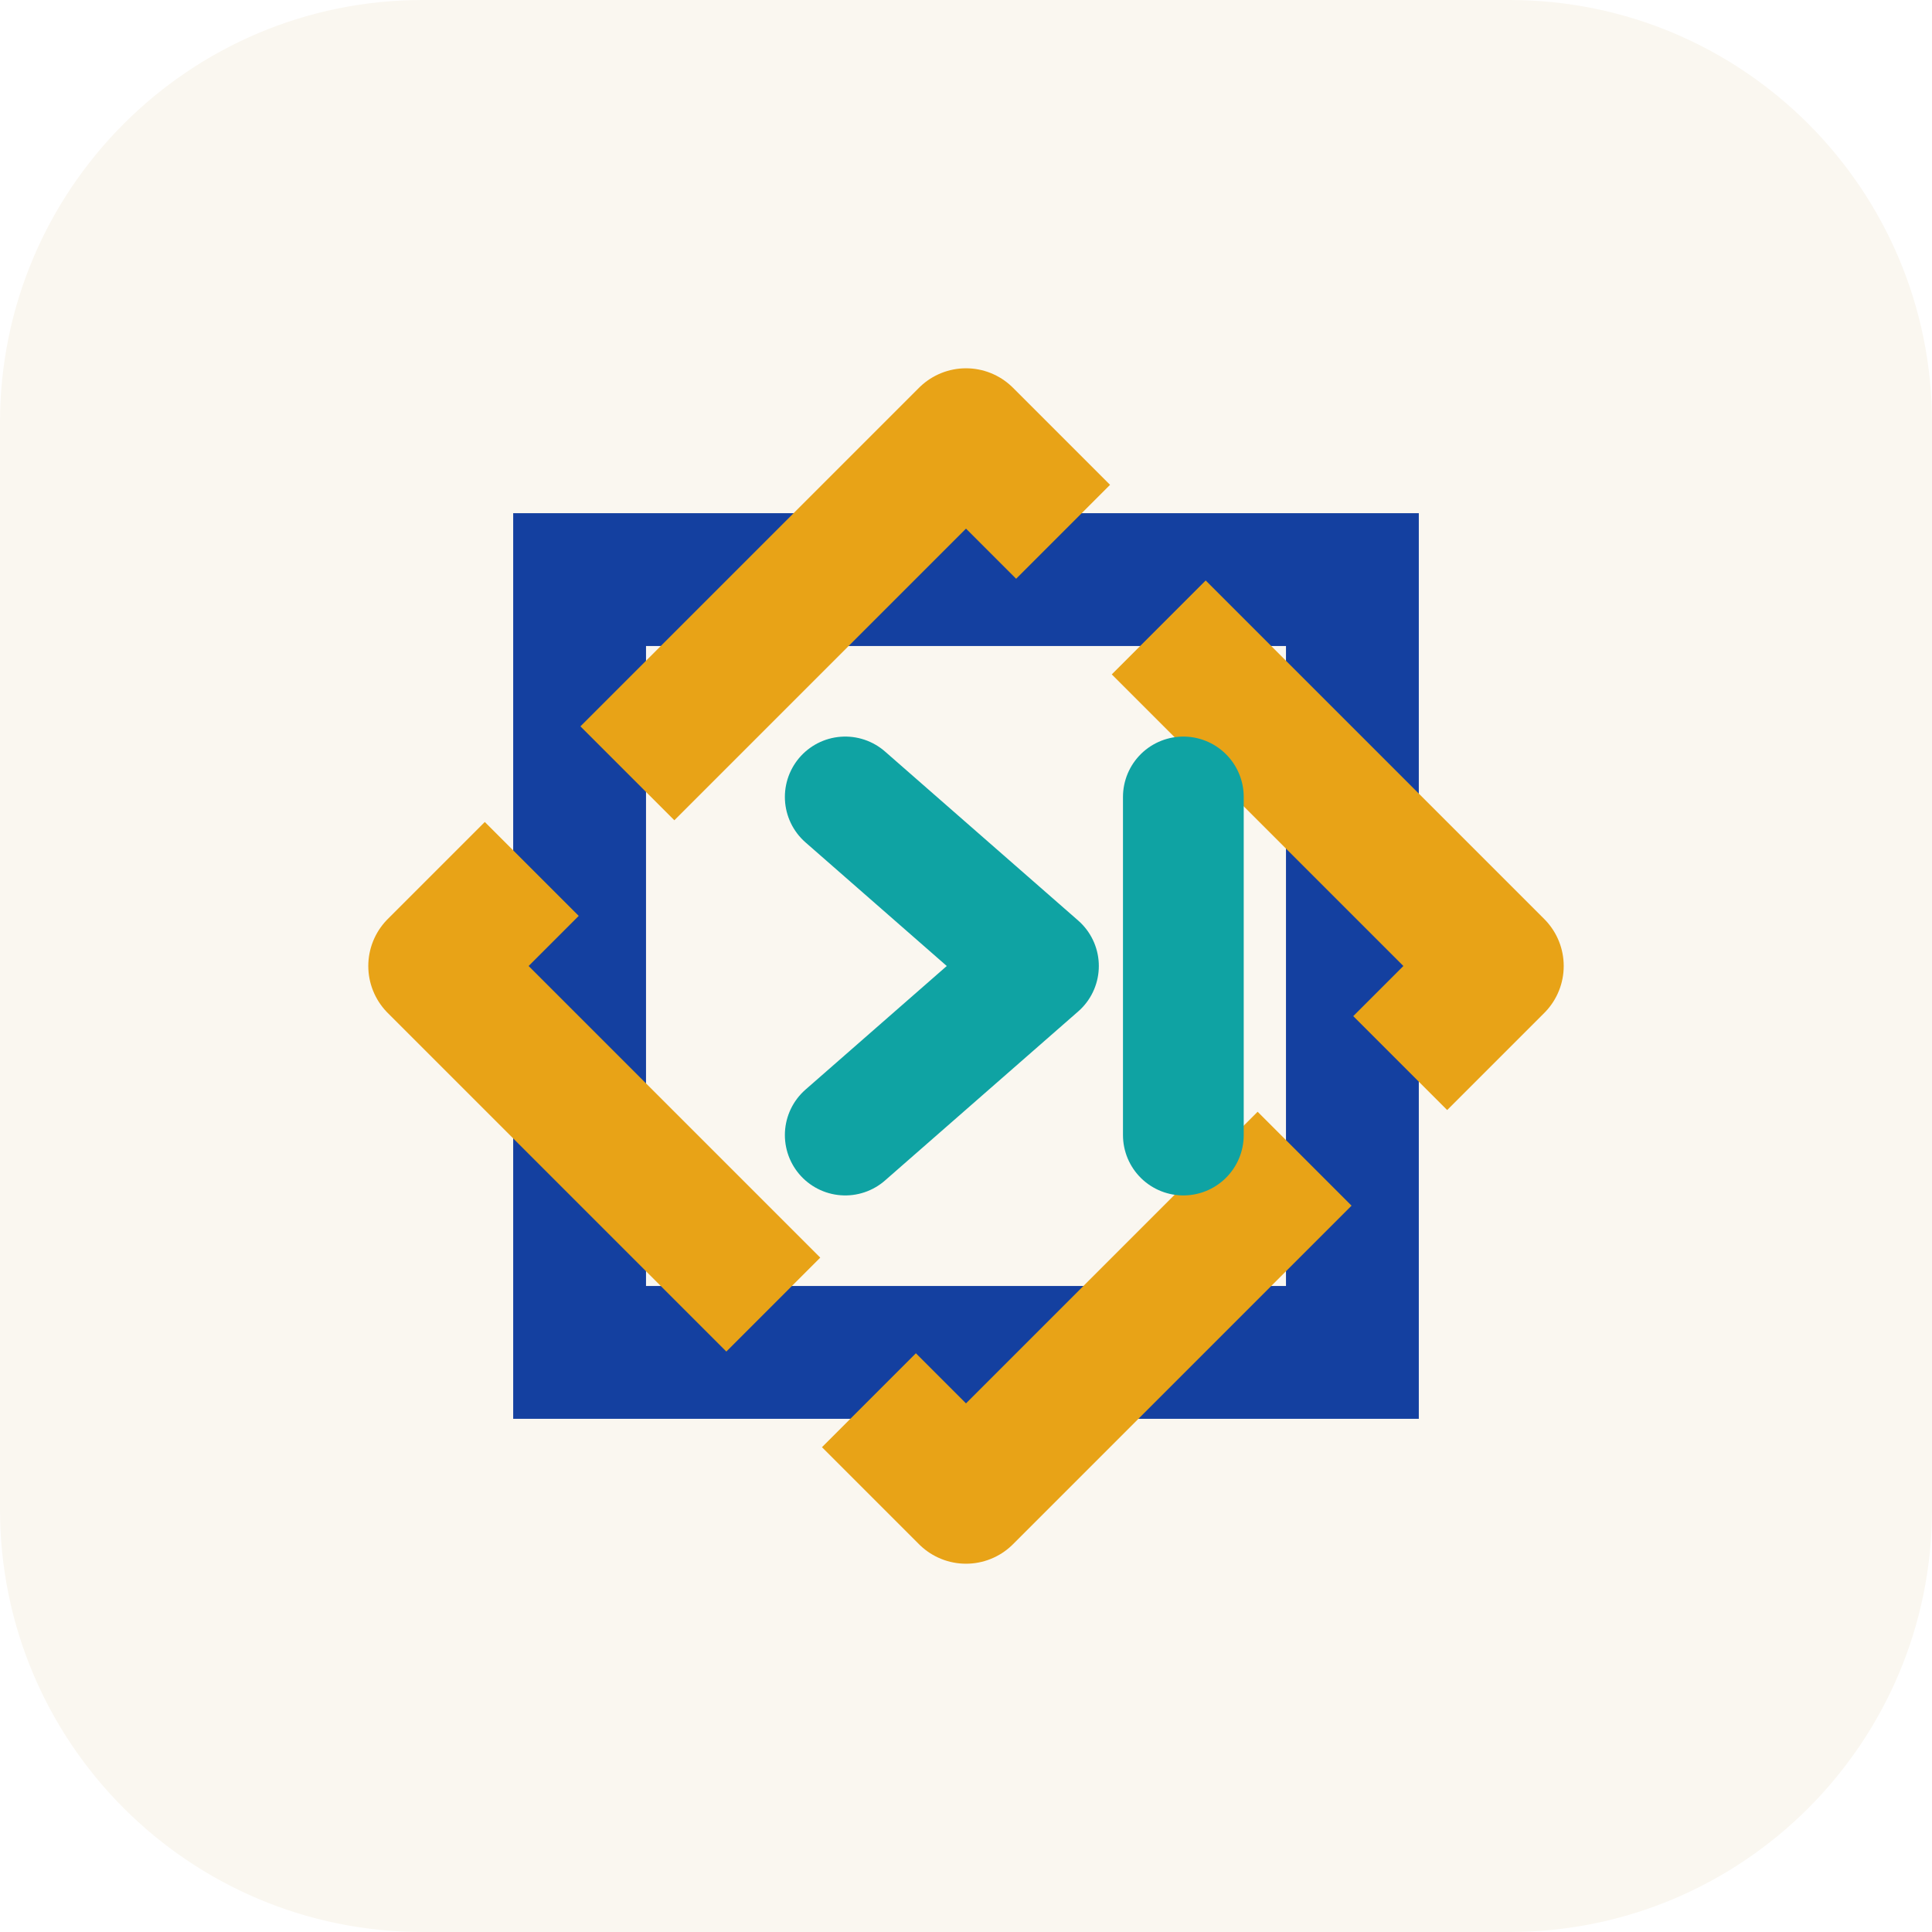
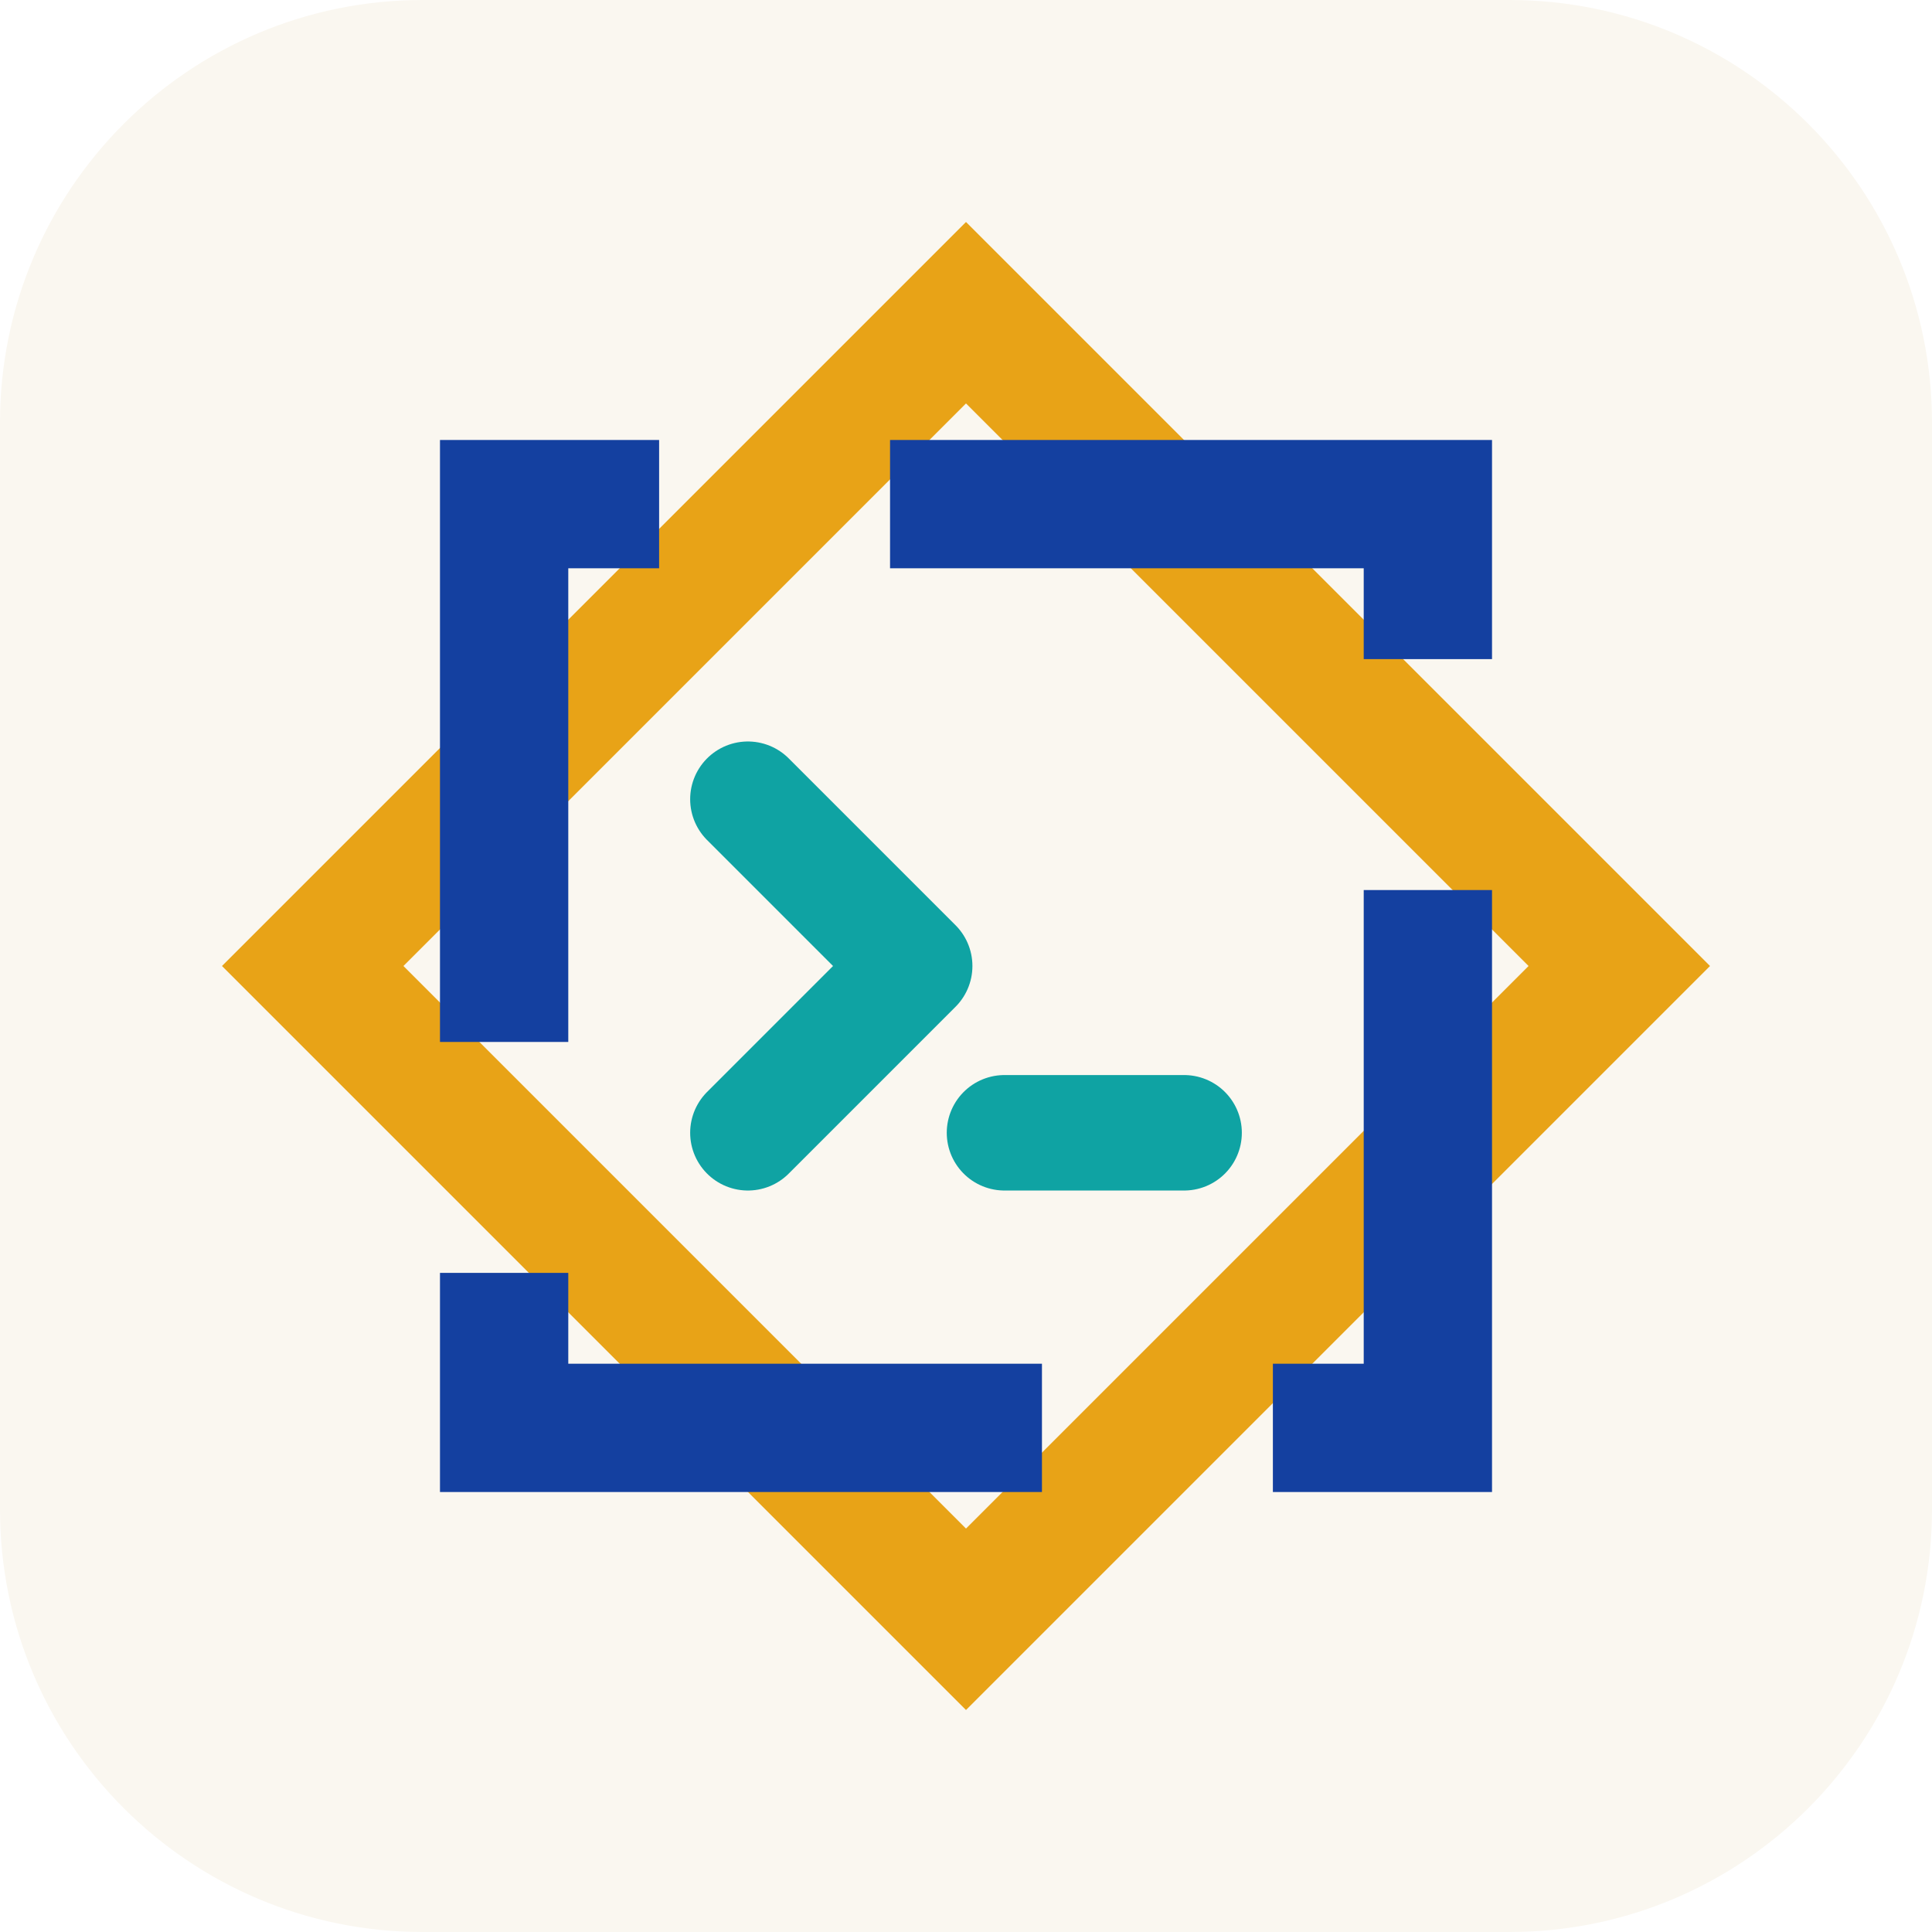
- <svg xmlns="http://www.w3.org/2000/svg" width="32" height="32" viewBox="0 0 32 32" role="img" aria-label="Naqsh">
+ <svg xmlns="http://www.w3.org/2000/svg" width="32" height="32" viewBox="0 0 32 32" fill="none" role="img" aria-label="Naqsh">
  <rect width="32" height="32" rx="7" fill="#FAF7F0" />
-   <g transform="translate(3.2,3.2) scale(0.8)">
-     <rect x="8" y="8" width="16" height="16" fill="none" stroke="#1440A0" stroke-width="2.75" />
-     <path d="M16 5 L27 16 L16 27 L5 16 Z" fill="none" stroke="#E8A317" stroke-width="2.75" stroke-linejoin="round" stroke-dasharray="12.756 2.8" stroke-dashoffset="9.913" />
-     <g fill="none" stroke="#0FA3A3" stroke-width="2.5" stroke-linecap="round" stroke-linejoin="round">
-       <polyline points="13.5,12.5 17.5,16 13.5,19.5" />
-       <line x1="20.5" y1="12.5" x2="20.5" y2="19.5" />
+   <g transform="translate(2.4,2.4) scale(0.85)">
+     <path d="M16 3.27 L28.73 16 L16 28.73 L3.27 16 Z" stroke="#E8A317" stroke-width="2.5" stroke-linejoin="miter" />
+     <g stroke="#1440A0" stroke-width="2.5" stroke-linejoin="miter" stroke-linecap="butt">
+       <polyline points="14.52,7 25,7 25,10.02" />
+       <polyline points="25,14.52 25,25 21.98,25" />
+       <polyline points="17.48,25 7,25 7,21.98" />
+       <polyline points="7,17.48 7,7 10.02,7" />
+     </g>
+     <g stroke="#0FA3A3" stroke-width="2.25" stroke-linecap="round" stroke-linejoin="round">
+       <polyline points="11.75,12.75 15,16 11.75,19.25" />
+       <line x1="16.75" y1="19.25" x2="20.25" y2="19.25" />
    </g>
  </g>
</svg>
